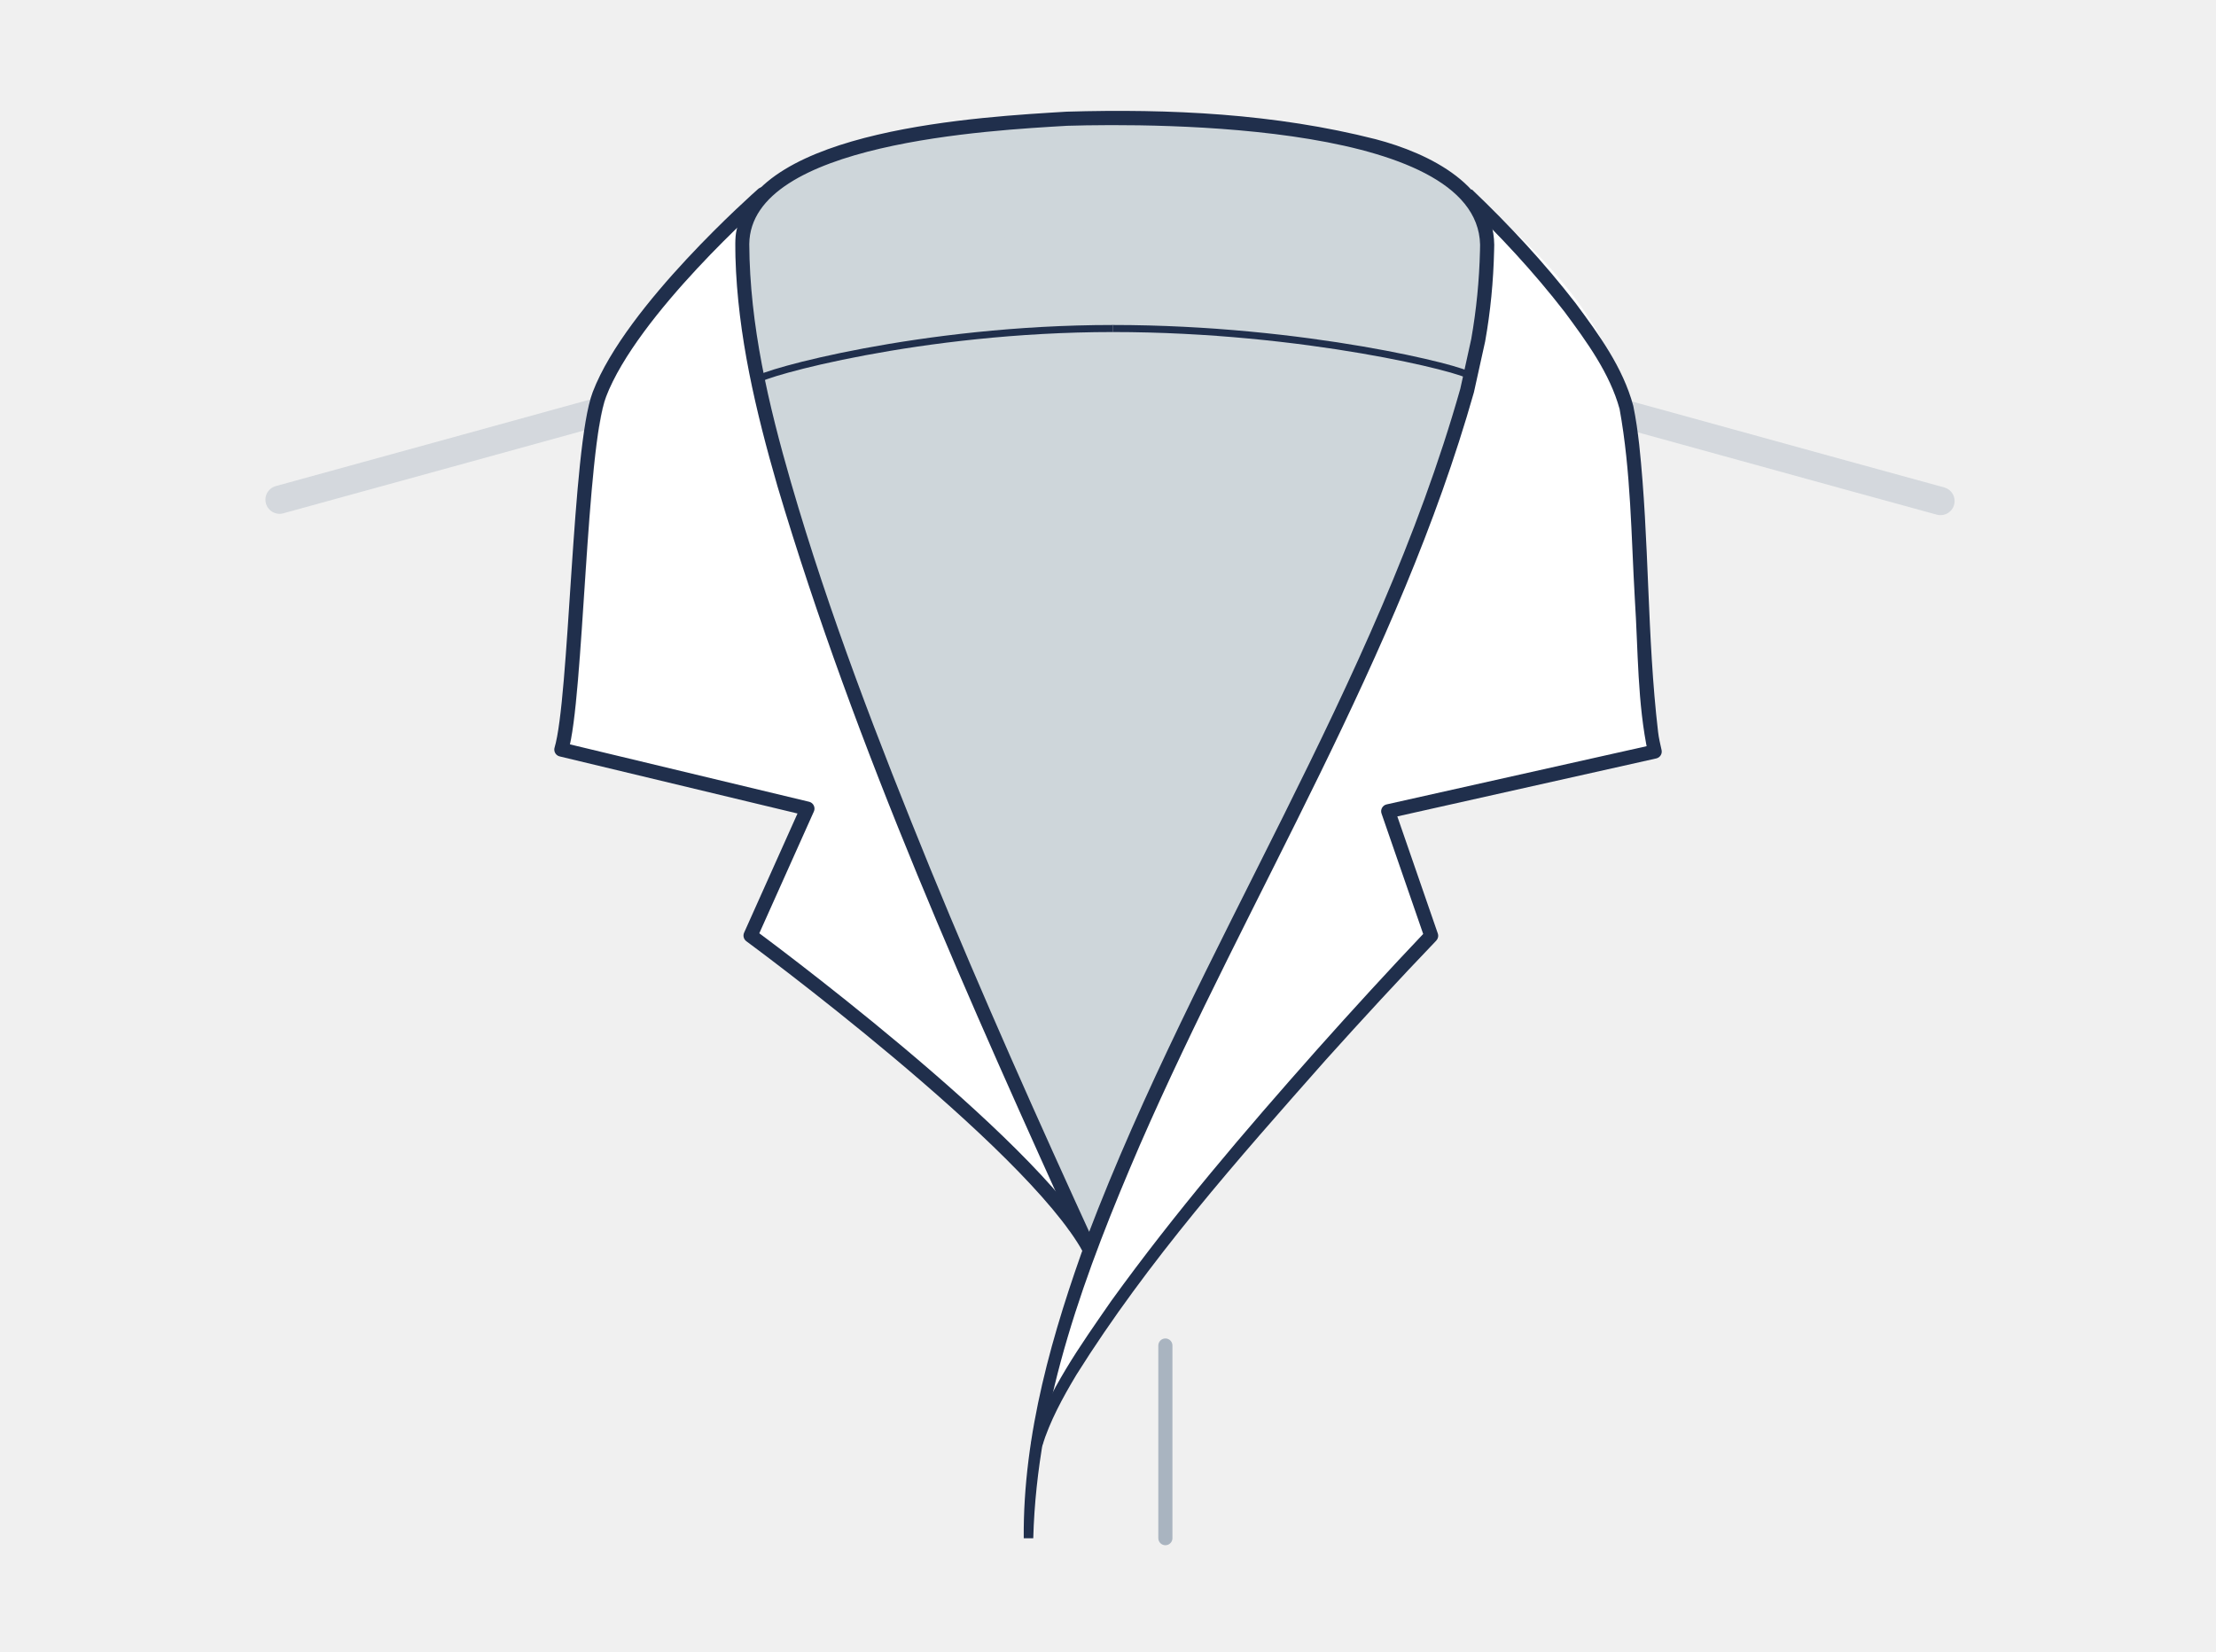
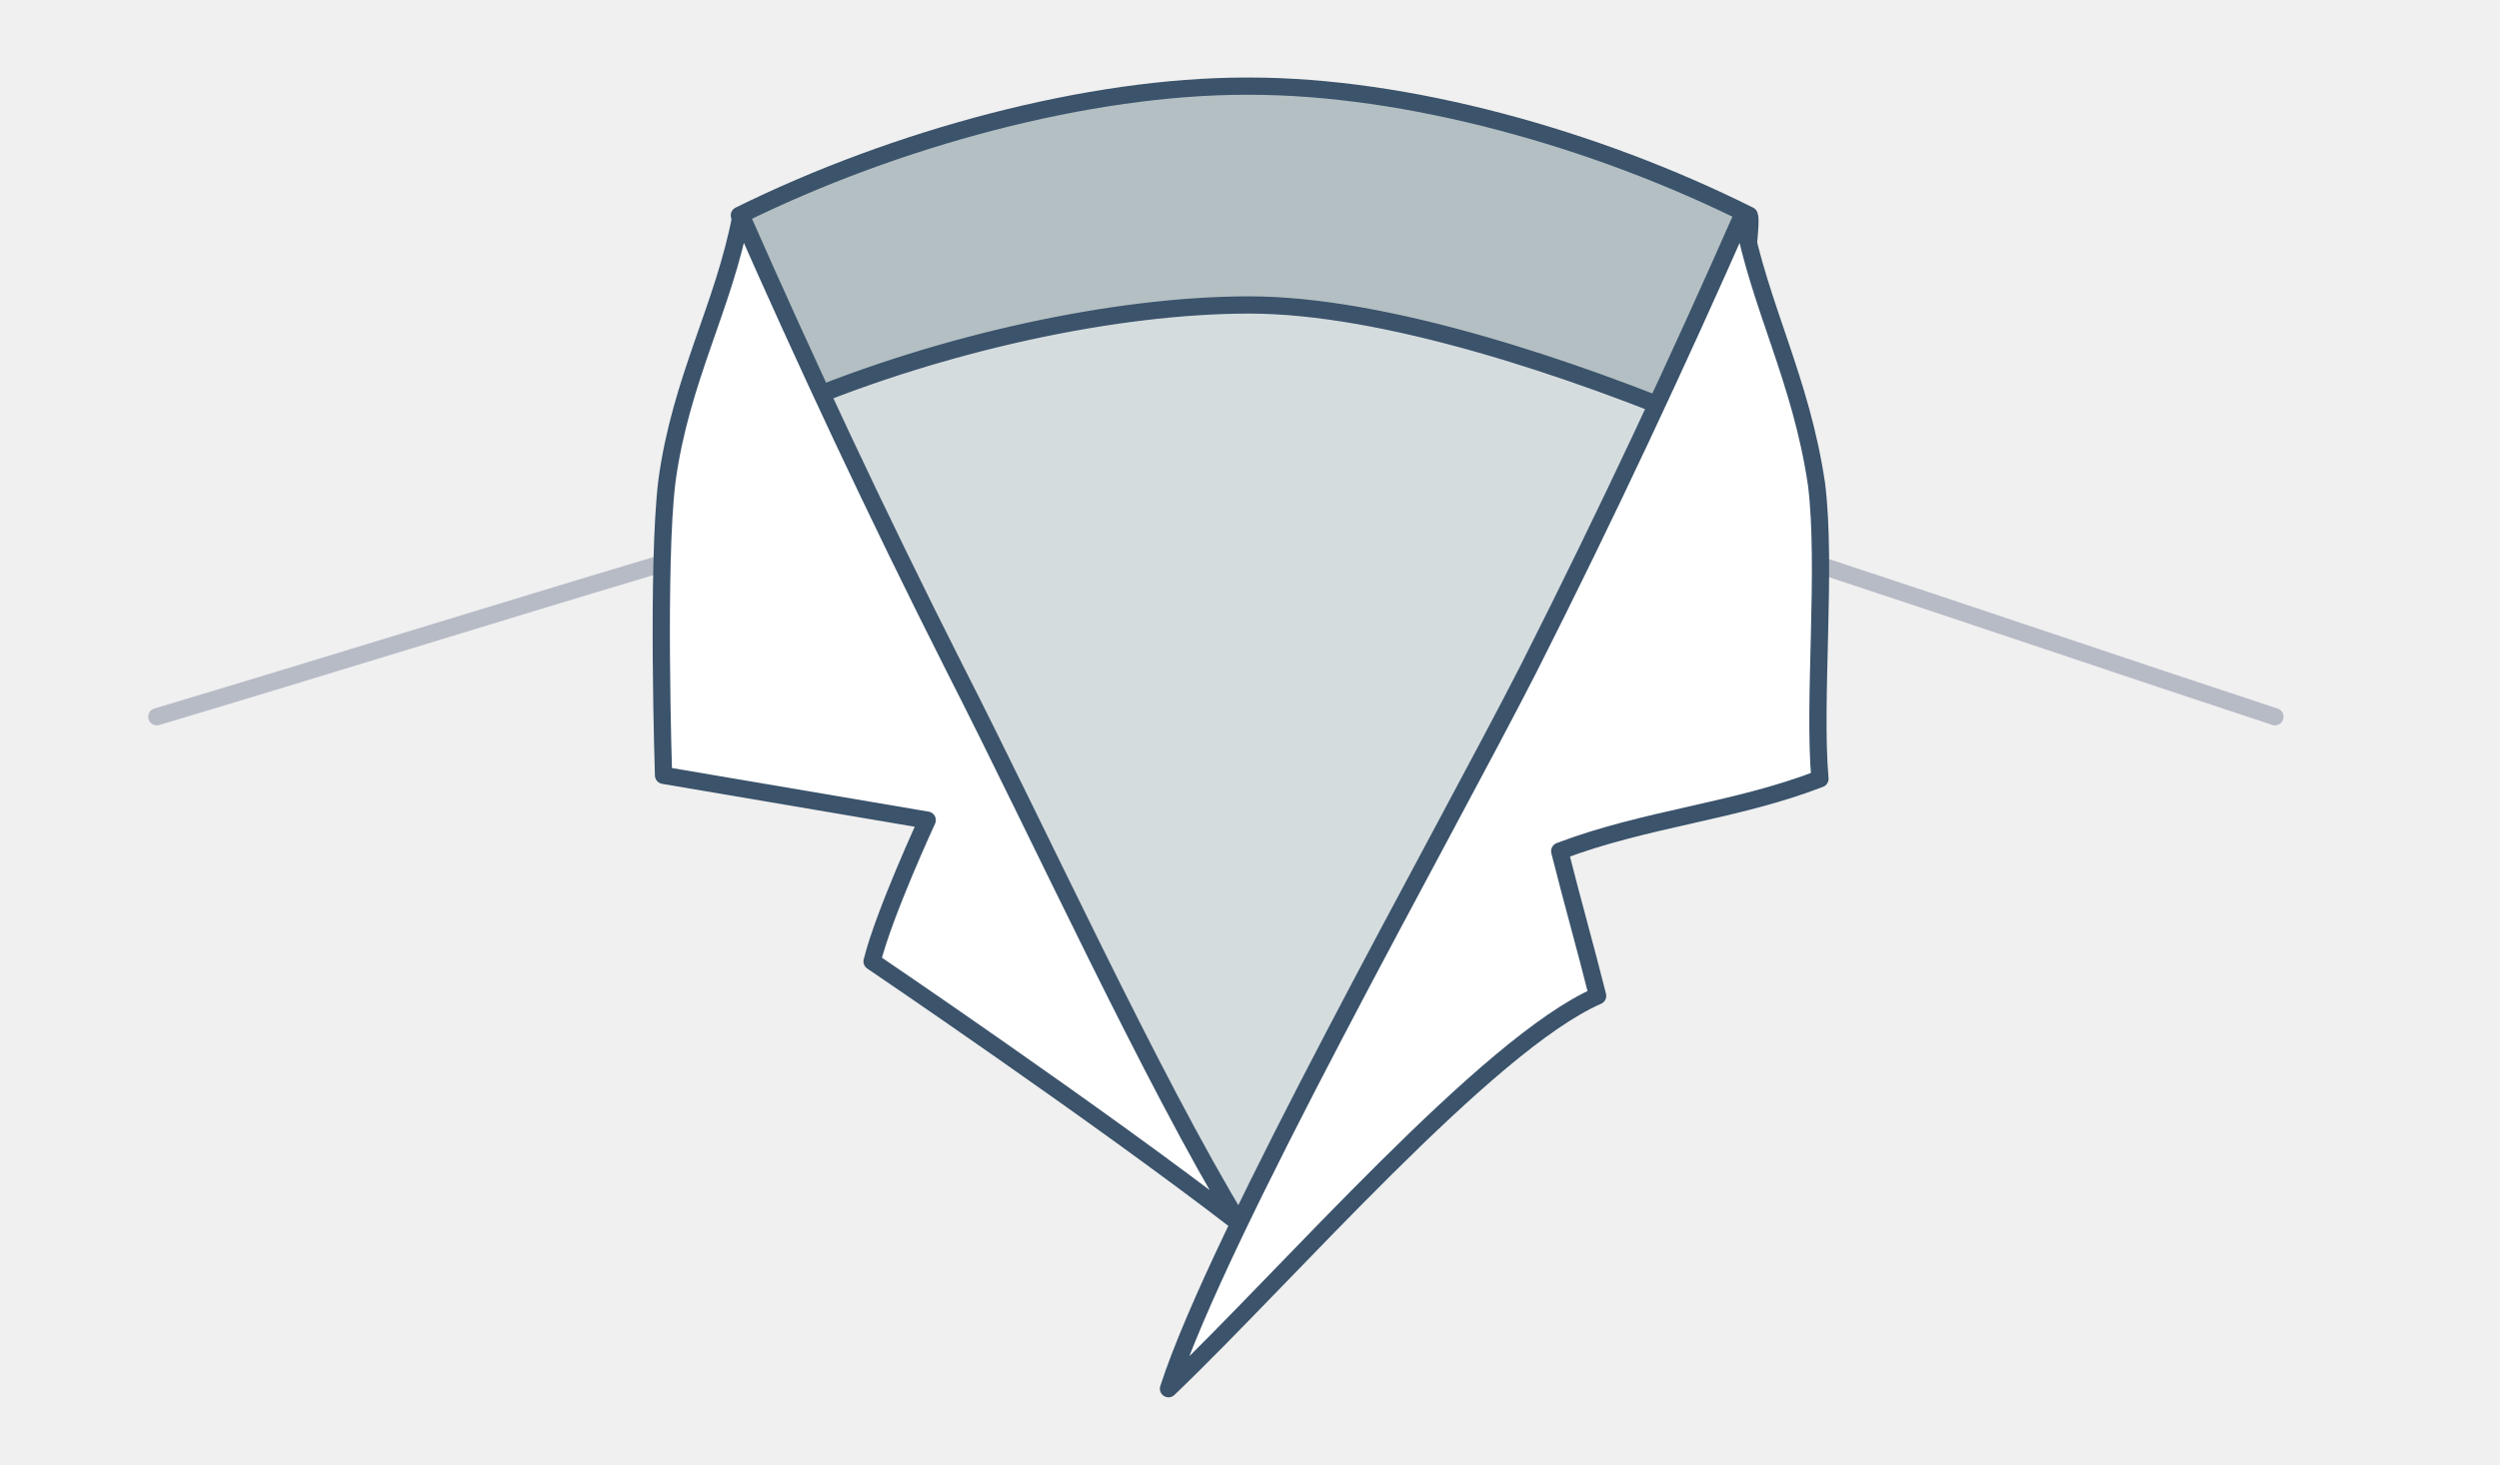
- <svg xmlns="http://www.w3.org/2000/svg" id="Layer_1" viewBox="0 0 314 234" version="1.1" width="314" height="234">
-   <defs id="defs4">
-     <style id="style2">.cls-1{opacity:.4;}.cls-1,.cls-2,.cls-3,.cls-4,.cls-5{fill:none;}.cls-2,.cls-3,.cls-4,.cls-5{stroke-linejoin:round;}.cls-2,.cls-5{stroke:#202f4c;}.cls-6{fill:#f2f2f2;}.cls-7{fill:#ced6da;}.cls-8{fill:#202f4c;}.cls-3,.cls-4{stroke:#a9b4c0;stroke-linecap:round;}.cls-3,.cls-5{stroke-width:2px;}.cls-4{stroke-width:4px;}</style>
-   </defs>
-   <g id="g1495" transform="translate(0,-4.024209)">
-     <g id="Collar-high-button-down">
-       <g class="cls-1" id="thumbnail-misc_collar-background" style="opacity:0.4;fill:none">
-         <g id="Group">
-           <path d="M 91.29,60.6 C 78.86,64.02 53.69,70.99 39.61,74.84" class="cls-4" id="Stroke-15" style="fill:none;stroke:#a9b4c0;stroke-width:4px;stroke-linecap:round;stroke-linejoin:round" />
-           <path d="m 219.31,59.7 c 10.02,2.74 39.83,11.01 55.65,15.33" class="cls-4" id="Stroke-15-Copy" style="fill:none;stroke:#a9b4c0;stroke-width:4px;stroke-linecap:round;stroke-linejoin:round" />
-         </g>
-         <g id="Group-2">
-           <path d="m 165.13,110.1 v 22.5" class="cls-3" id="Stroke-19" style="fill:none;stroke:#a9b4c0;stroke-width:2px;stroke-linecap:round;stroke-linejoin:round" />
-           <path d="m 150.68,110.1 v 22.5" class="cls-3" id="Stroke-19-2" style="fill:none;stroke:#a9b4c0;stroke-width:2px;stroke-linecap:round;stroke-linejoin:round" />
-         </g>
-       </g>
-     </g>
-     <path style="fill:#ffffff;fill-opacity:1" id="path14" d="m 234.47,110.52 -37.78,8.46 6.1,17.64 c 0,0 -30.39,33.52 -55.2,66.4 l -0.71,8.63 c 0,-6.36 1.73,-14.34 5.48,-26.23 11.43,-36.27 50.75,-98 57.07,-132.99 0.84,-4.6 1.3,-9.96 1.3,-13.82 0,-4.07 -2.57,-7.38 -6.61,-10.01 l 0.09,-0.14 c 4.92,3.25 22.67,16.94 25.72,31.47 5.41,25.68 2.54,41.74 4.54,50.6 z" class="cls-6" />
-     <path id="path16" d="m 210.73,38.61 c 0,3.87 -0.45,9.22 -1.3,13.82 -0.51,-0.84 -24.43,-10.49 -51.75,-10.49 -27.32,0 -50.84,9.64 -51.34,10.49 -0.75,-4.7 -1.17,-10.06 -1.17,-13.82 0,-2.65 1.09,-4.98 2.96,-7 8.17,-8.84 36.66,-10.92 49.54,-10.92 h 0.54 c 11.3,0 35.84,1.35 45.89,7.9 4.04,2.63 6.61,5.94 6.61,10.01 z" class="cls-7" style="fill:#ced6da" />
-     <path id="path18" d="M 151.4,178.37 C 143.99,162.01 107.9,92.69 101.7,54.1 c 0.5,-0.84 25.32,-17.54 52.64,-17.54 27.32,0 54.58,15.03 55.08,15.87 -6.32,34.99 -41.22,91.4 -54.87,126.89 -0.01,-0.02 -3.15,-0.93 -3.16,-0.95" class="cls-7" style="fill:#ced6da" />
-     <path style="fill:#ffffff;fill-opacity:1" id="path20" d="m 151.47,176.7 c -8.37,-15.24 -45.12,-40.08 -45.12,-40.08 l 8.06,-17.99 -33.79,-8.37 c 2.16,-7.15 2.49,-42.81 5.39,-50.33 4.61,-12.01 21.55,-27.89 22.08,-28.36 l 0.05,0.04 c -1.87,2.02 -2.96,4.35 -2.96,7 0,3.76 0.42,9.12 1.17,13.82 6.2,38.59 37.71,107.91 45.12,124.27 z" class="cls-6" />
-     <path id="path22" d="m 153.44,181.42 c -16.06,-35.44 -32.17,-71.13 -43.28,-108.5 -3.05,-10.56 -5.64,-21.43 -5.95,-32.46 0,-1.09 -0.11,-2.78 0.17,-3.86 2.81,-14.35 34.82,-16.02 46.76,-16.75 14.67,-0.43 29.5,0.27 43.78,3.9 7.55,1.98 17.31,6.66 16.79,15.81 -0.1,4.31 -0.51,8.61 -1.27,12.86 0,0 -1.59,7.2 -1.59,7.2 -10.67,37.64 -31.83,71.14 -47.36,106.74 -7.63,17.67 -14.56,36.23 -15.08,55.66 0,0 -1.35,0 -1.35,0 -0.11,-14.79 4.07,-29.14 9.07,-42.9 15.55,-40.89 40.82,-77.76 52.79,-120 0,0 1.55,-7.05 1.55,-7.05 0.73,-4.12 1.14,-8.35 1.24,-12.54 1.06,-18.15 -45.81,-18.06 -58.49,-17.68 -10.79,0.64 -44.89,2.4 -45.05,16.76 0.06,11.48 2.73,22.78 5.9,33.76 5.4,18.66 12.43,36.81 19.76,54.79 7.38,17.99 15.31,35.74 23.42,53.44 0,0 -1.82,0.82 -1.82,0.82 v 0 z" class="cls-8" style="fill:#202f4c" />
-     <path id="path24" d="m 108.1,31.55 h -0.01 c -0.53,0.48 -18.55,16.36 -23.16,28.37 -2.89,7.53 -3.23,43.18 -5.39,50.33 l 34.87,8.37 -8.06,17.99 c 0,0 39.63,29.15 48,44.38" class="cls-5" style="fill:none;stroke:#202f4c;stroke-width:2px;stroke-linejoin:round" />
-     <path id="path26" d="m 208.54,30.85 c 5.25,5 10.26,10.38 14.74,16.17 3.29,4.45 6.66,9.03 8.15,14.52 0.38,1.84 0.63,3.67 0.84,5.49 1.45,13.57 1.09,27.16 2.67,40.68 0.1,0.93 0.32,1.75 0.5,2.61 0.12,0.54 -0.22,1.07 -0.76,1.19 l -37.78,8.46 0.73,-1.3 6.1,17.64 c 0.13,0.37 0.03,0.76 -0.22,1.02 -5.27,5.5 -10.45,11.12 -15.55,16.79 -12.6,14.24 -25.32,28.6 -35.44,44.74 -1.94,3.24 -3.77,6.59 -4.85,10.11 0,0 -1.56,-0.44 -1.56,-0.44 2.41,-7.48 6.96,-13.79 11.35,-20.14 8.97,-12.43 18.93,-24.08 29.09,-35.54 5.09,-5.71 10.25,-11.35 15.53,-16.91 0,0 -0.22,1.02 -0.22,1.02 0,0 -6.1,-17.64 -6.1,-17.64 -0.2,-0.56 0.15,-1.18 0.73,-1.3 0,0 37.78,-8.46 37.78,-8.46 l -0.74,1.26 c -1.54,-7.2 -1.4,-14.6 -1.88,-21.91 -0.52,-9.02 -0.55,-18.07 -2.16,-26.93 -1.39,-5.05 -4.66,-9.53 -7.78,-13.74 -4.4,-5.69 -9.31,-10.97 -14.56,-15.97 l 1.41,-1.41 v 0 z" class="cls-8" style="fill:#202f4c" />
-     <path id="path28" d="m 107.36,57.83 c 0.5,-0.84 23.01,-7.25 50.33,-7.25" class="cls-2" style="fill:none;stroke:#202f4c;stroke-linejoin:round" />
-     <path id="path30" d="M 208.18,57.27 C 207.67,56.43 185,50.58 157.68,50.58" class="cls-2" style="fill:none;stroke:#202f4c;stroke-linejoin:round" />
-     <path d="m 165.13,194.71 v 27.3" class="cls-3" id="Stroke-19-3" style="fill:none;stroke:#a9b4c0;stroke-width:2px;stroke-linecap:round;stroke-linejoin:round" />
-   </g>
+ <svg xmlns="http://www.w3.org/2000/svg" width="145" height="85" viewBox="0 0 145 85" fill="none">
+   <path d="M68.2 47.1C68.2 52.9 68.2 58.8 68.2 64.6" stroke="#B6BBC6" stroke-miterlimit="10" stroke-linecap="round" stroke-linejoin="round" />
+   <path d="M75.6 47.3C75.6 53.1 75.6 59 75.6 64.8" stroke="#B6BBC6" stroke-miterlimit="10" stroke-linecap="round" stroke-linejoin="round" />
+   <path d="M72.2 45.2C73.36 45.2 74.3 44.26 74.3 43.1C74.3 41.94 73.36 41 72.2 41C71.04 41 70.1 41.94 70.1 43.1C70.1 44.26 71.04 45.2 72.2 45.2Z" fill="#3B536B" />
+   <path d="M38.1 32.8C28.4 35.7 18.8 38.7 9.1 41.6" stroke="#B6BBC6" stroke-miterlimit="10" stroke-linecap="round" stroke-linejoin="round" />
+   <path d="M105.6 32.8C114.4 35.7 123.2 38.7 132 41.6" stroke="#B6BBC6" stroke-miterlimit="10" stroke-linecap="round" stroke-linejoin="round" />
+   <path d="M99.6 24.7C91.2 21.2 80.5 17.6 72.7 17.6C60.5 17.6 51.2 21.1 46.5 23.3C46.7 23.7 47.1 24.2 47.6 24.7C47.3 24.7 47.1 24.7 46.8 24.7C55.2 40.1 63.6 55.4 71.9 70.8C80.7 55.8 89.5 40.8 98.2 25.8C98.7 25.5 99.2 25.1 99.6 24.7Z" fill="#D5DCDE" />
+   <path d="M101.5 12.5C92.5 8 81.6 5 72.5 5H72.3C63.2 5 52 8 42.9 12.5C43.3 13.4 43.7 20.1 46.3 23.4C54.7 19.9 64.7 17.7 72.5 17.7C80.3 17.7 91.1 21.3 99.4 24.8C100.2 23 101.8 13.2 101.5 12.5Z" fill="#B3BFC2" stroke="#3B536B" stroke-miterlimit="10" stroke-linecap="round" stroke-linejoin="round" />
+   <path d="M43 12.5C46.7 20.9 50.8 29.7 55.4 38.8C60.4 48.6 66.8 62.6 71.9 71C63.6 64.6 50.6 55.8 50.6 55.8C51.3 53 53.8 47.6 53.8 47.6L38.5 45C38.5 45 38.1 32.7 38.7 27.9C39.5 22 42 17.8 43 12.5Z" fill="white" stroke="#3B536B" stroke-miterlimit="10" stroke-linecap="round" stroke-linejoin="round" />
+   <path d="M101.1 12.5C97.4 20.9 93.3 29.7 88.7 38.8C83.7 48.6 70.7 71.6 67.8 80.6C74.7 74 86.3 60.6 92.7 57.8C92 55 91.2 52.2 90.5 49.4C95.5 47.5 100.7 47.1 105.6 45.2C105.2 40.7 106 32.9 105.4 28.1C104.5 22 102.1 17.8 101.1 12.5Z" fill="white" stroke="#3B536B" stroke-miterlimit="10" stroke-linecap="round" stroke-linejoin="round" />
</svg>
